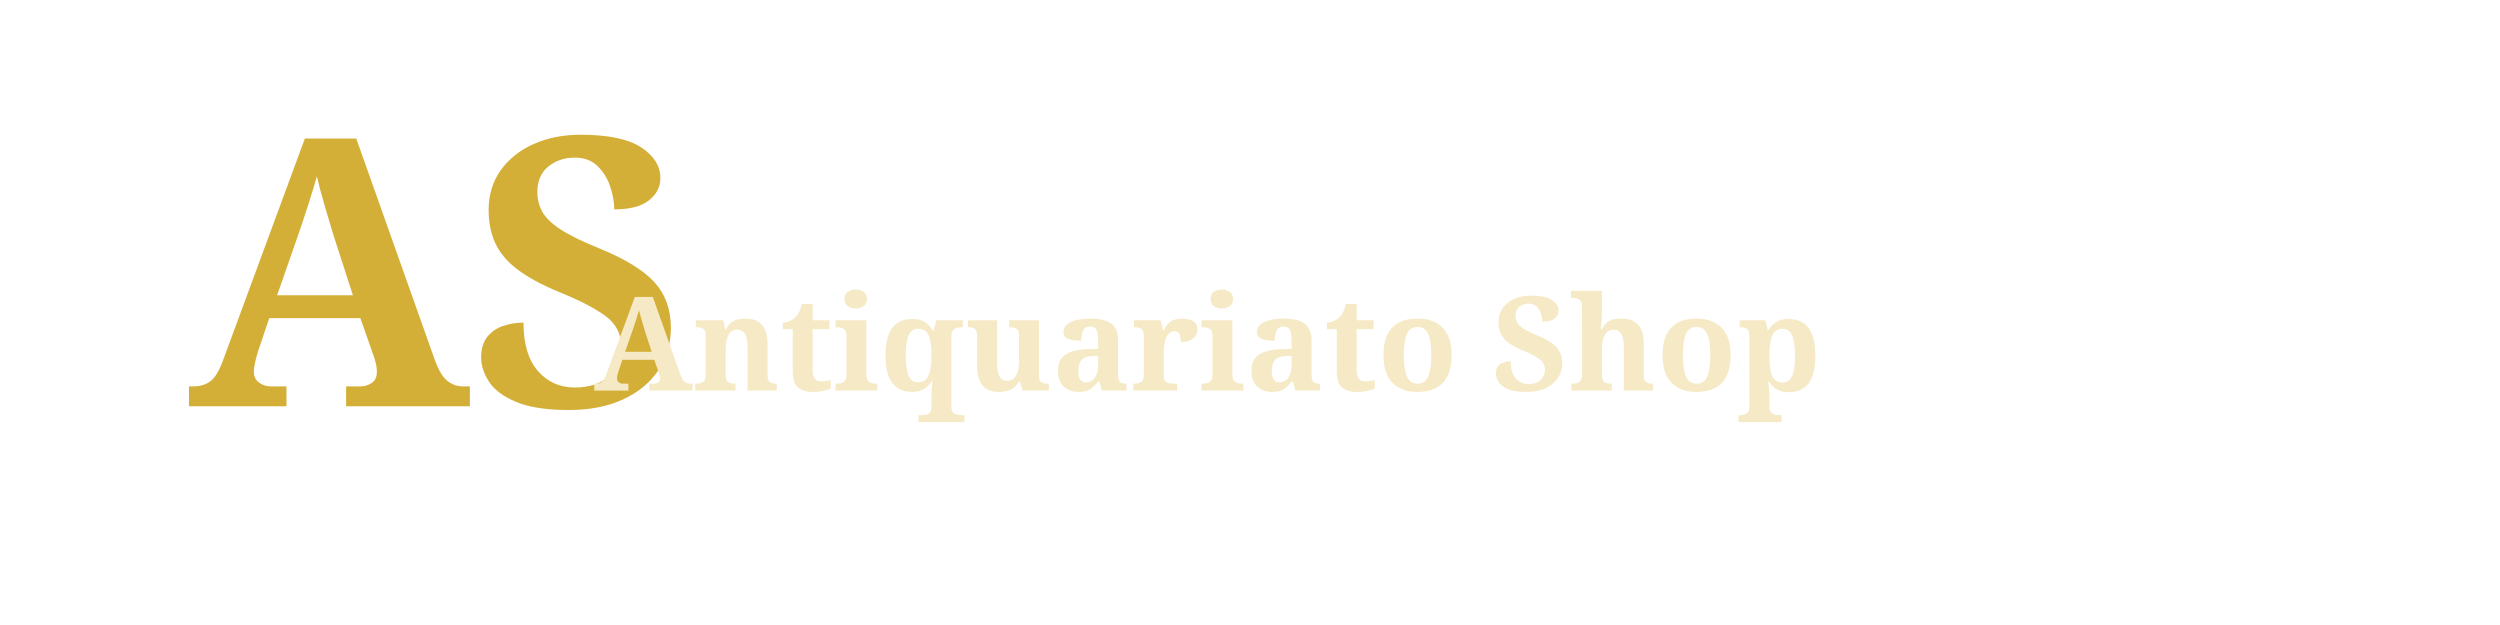
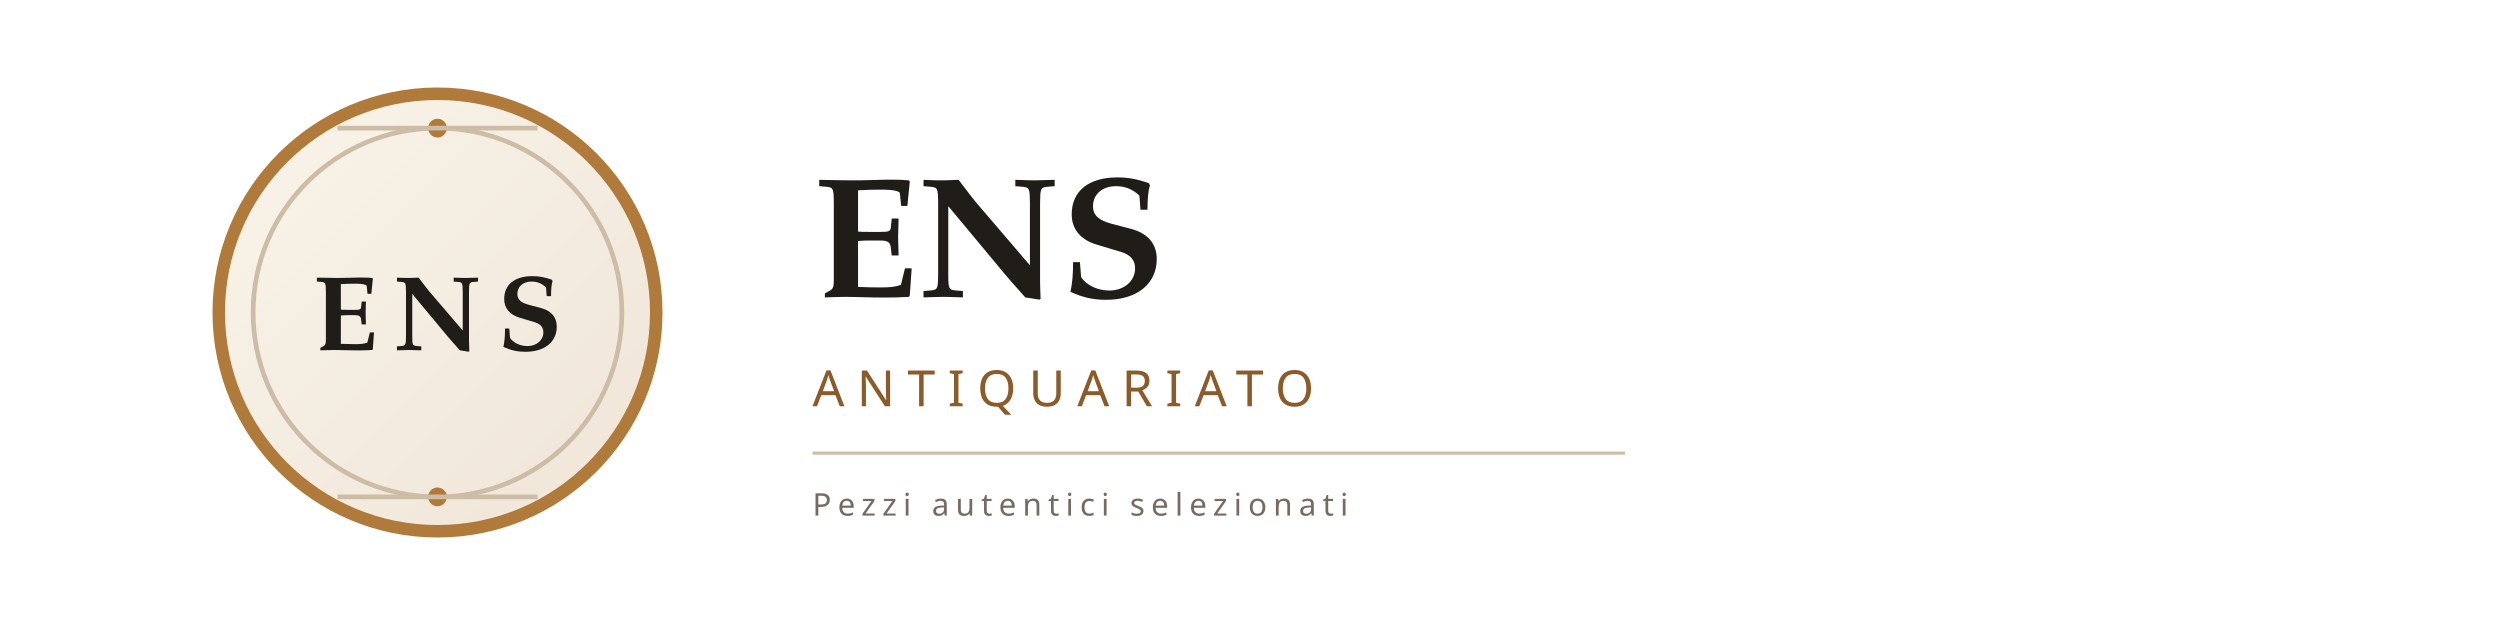
<svg xmlns="http://www.w3.org/2000/svg" width="1600" height="400" viewBox="0 0 1600 400">
-   <rect width="100%" height="100%" fill="none" />
-   <g>
-     <text x="120" y="260" font-family="Playfair Display, serif" font-weight="700" font-size="240" fill="#D4AF37">AS</text>
-     <text x="380" y="250" font-family="Playfair Display, serif" font-weight="700" font-size="84" fill="#F5E9C6">Antiquariato Shop</text>
+   <defs>
+     <linearGradient id="seal" x1="0" x2="1" y1="0" y2="1">
+       <stop offset="0%" stop-color="#f9f4ea" />
+       <stop offset="100%" stop-color="#efe5d7" />
+     </linearGradient>
+   </defs>
+   <rect width="1600" height="400" fill="none" />
+   <g transform="translate(120,40)">
+     <circle cx="160" cy="160" r="140" fill="url(#seal)" stroke="#b07a3a" stroke-width="8" />
+     <circle cx="160" cy="160" r="118" fill="none" stroke="#cdbca6" stroke-width="3" />
+     <circle cx="160" cy="42" r="6" fill="#b07a3a" />
+     <circle cx="160" cy="278" r="6" fill="#b07a3a" />
+     <line x1="96" y1="42" x2="224" y2="42" stroke="#cdbca6" stroke-width="3" />
+     <line x1="96" y1="278" x2="224" y2="278" stroke="#cdbca6" stroke-width="3" />
+     <text x="160" y="184" text-anchor="middle" font-family="Iowan Old Style, Palatino Linotype, serif" font-size="68" font-weight="700" letter-spacing="10" fill="#201c18">ENS</text>
+   </g>
+   <g transform="translate(520,120)">
+     <text x="0" y="70" font-family="Iowan Old Style, Palatino Linotype, serif" font-size="110" font-weight="700" fill="#201c18">ENS</text>
+     <text x="0" y="140" font-family="Avenir Next, Gill Sans, Trebuchet MS, sans-serif" font-size="32" letter-spacing="8" fill="#8b5b2a">ANTIQUARIATO</text>
+     <line x1="0" y1="170" x2="520" y2="170" stroke="#cdbca6" stroke-width="2" />
+     <text x="0" y="210" font-family="Avenir Next, Gill Sans, Trebuchet MS, sans-serif" font-size="20" letter-spacing="4" fill="#776a5e">Pezzi autentici selezionati</text>
  </g>
</svg>
